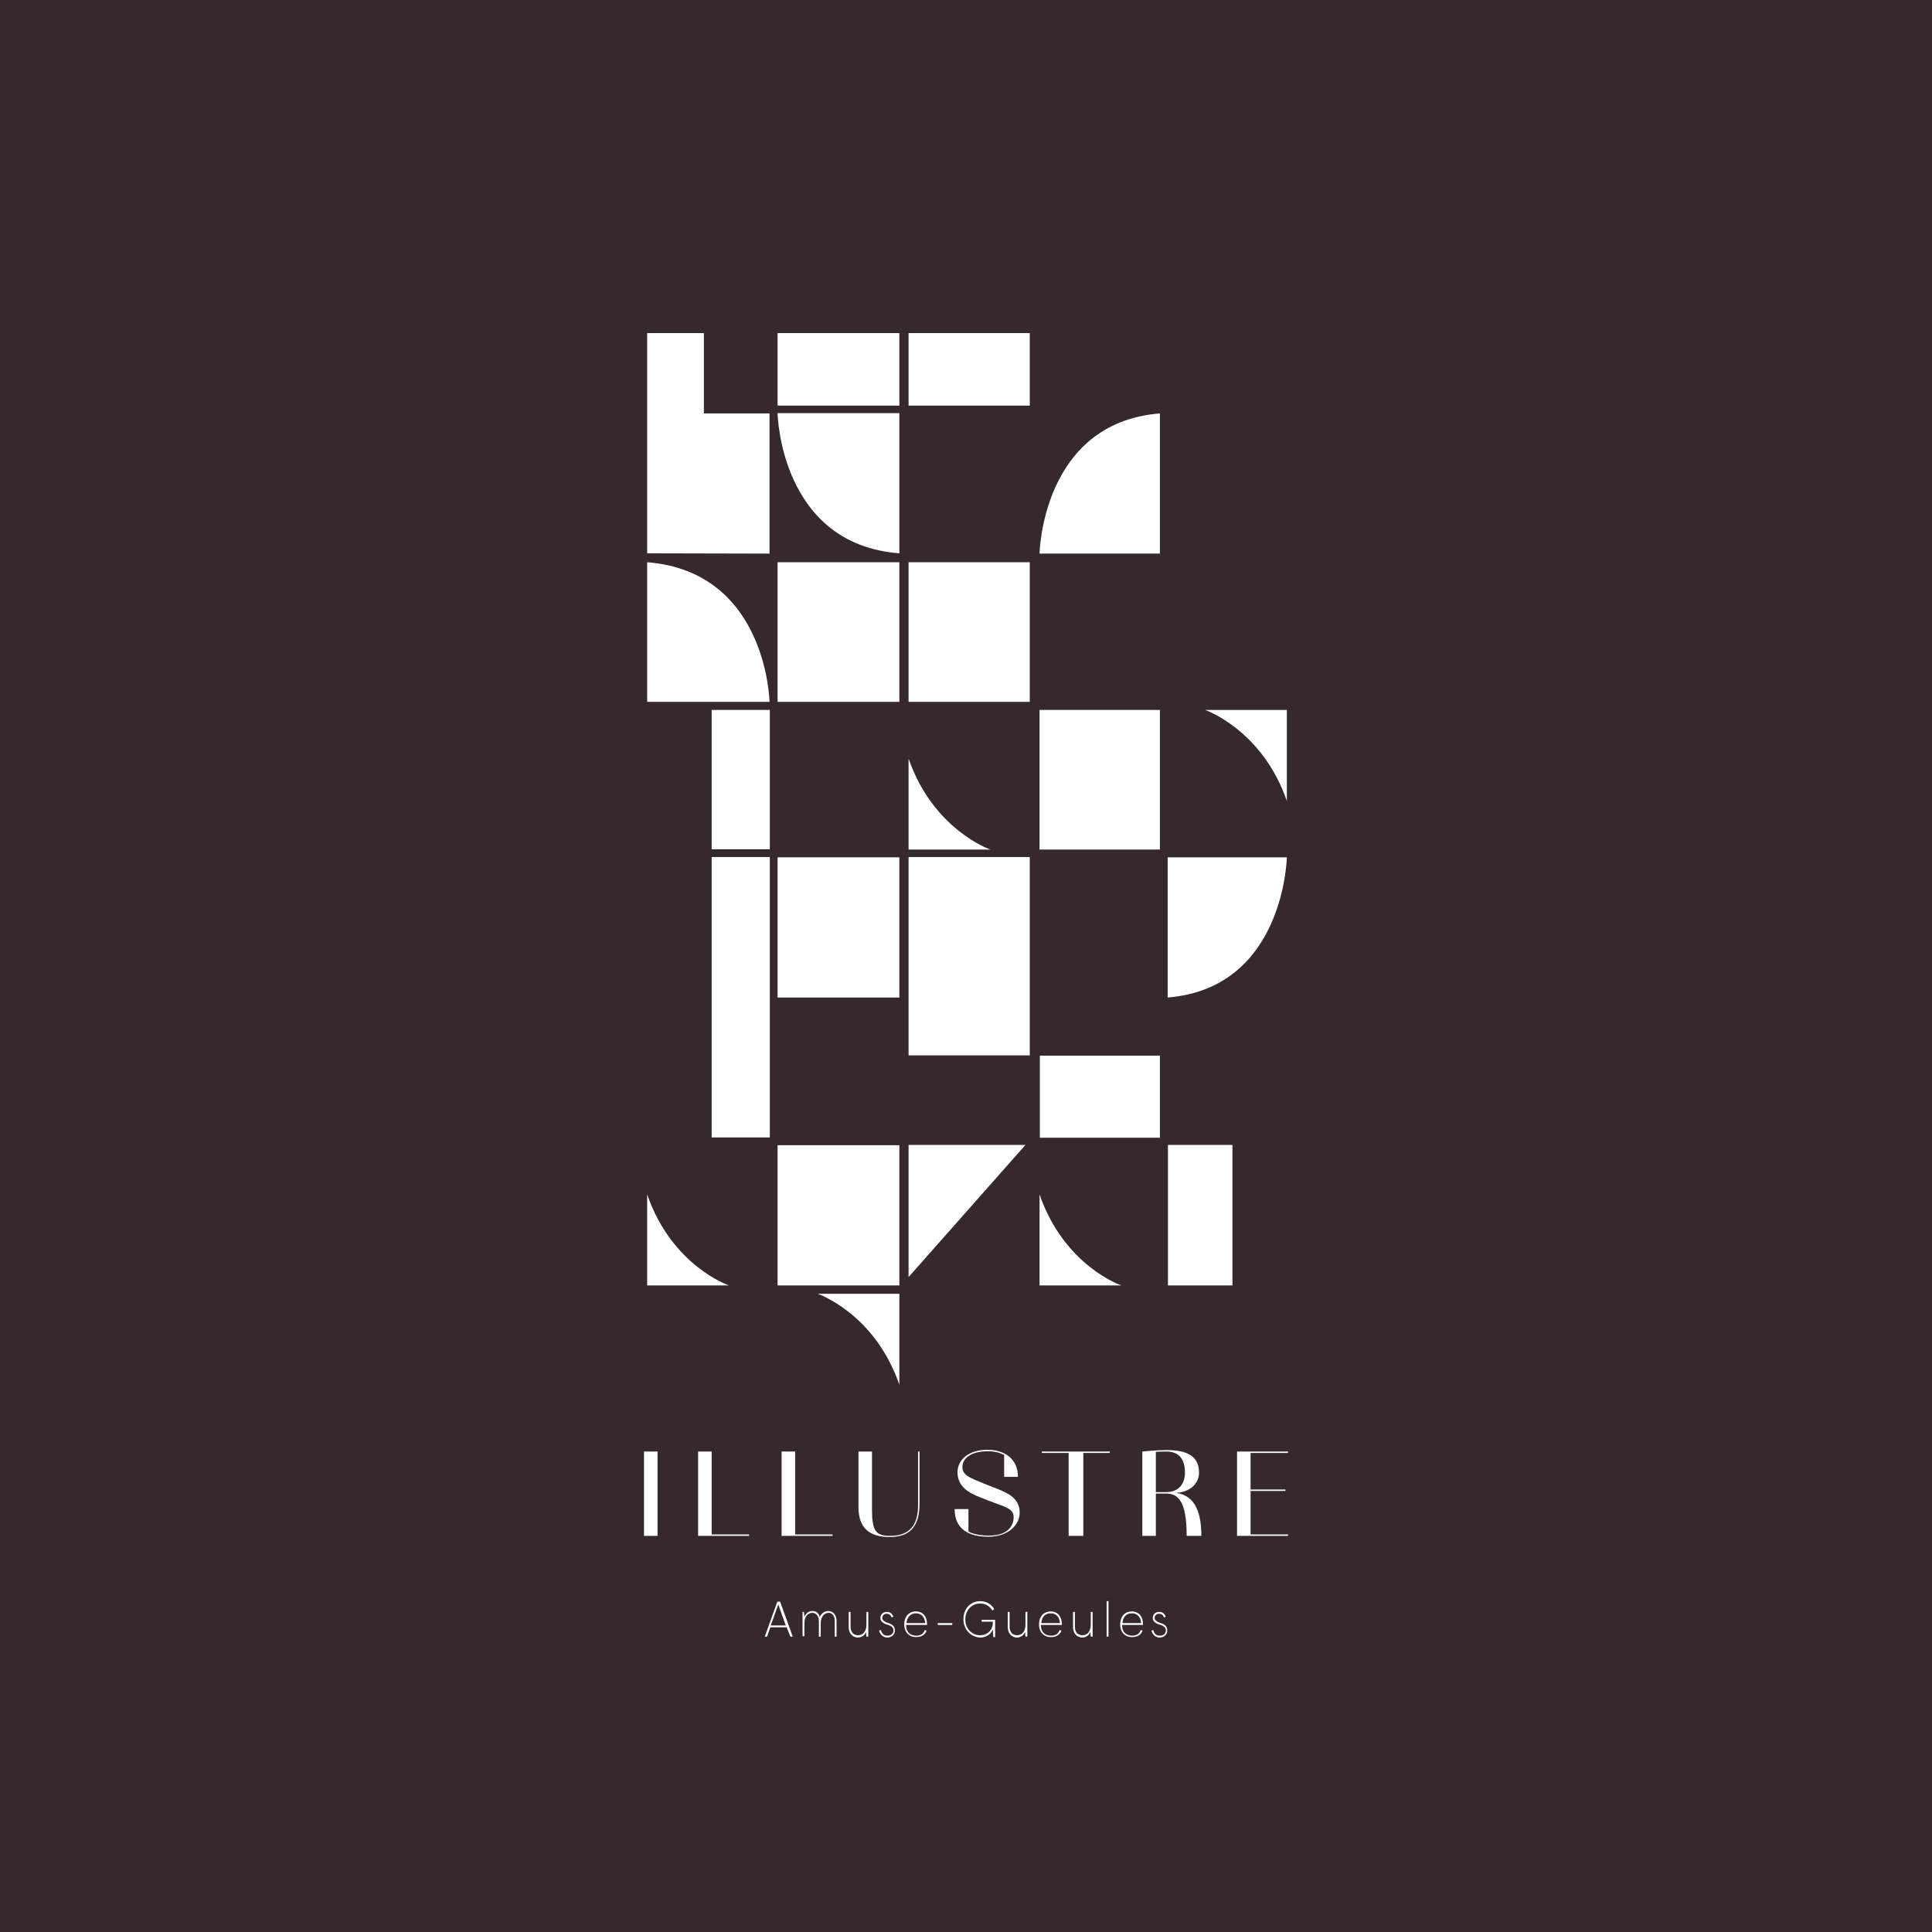
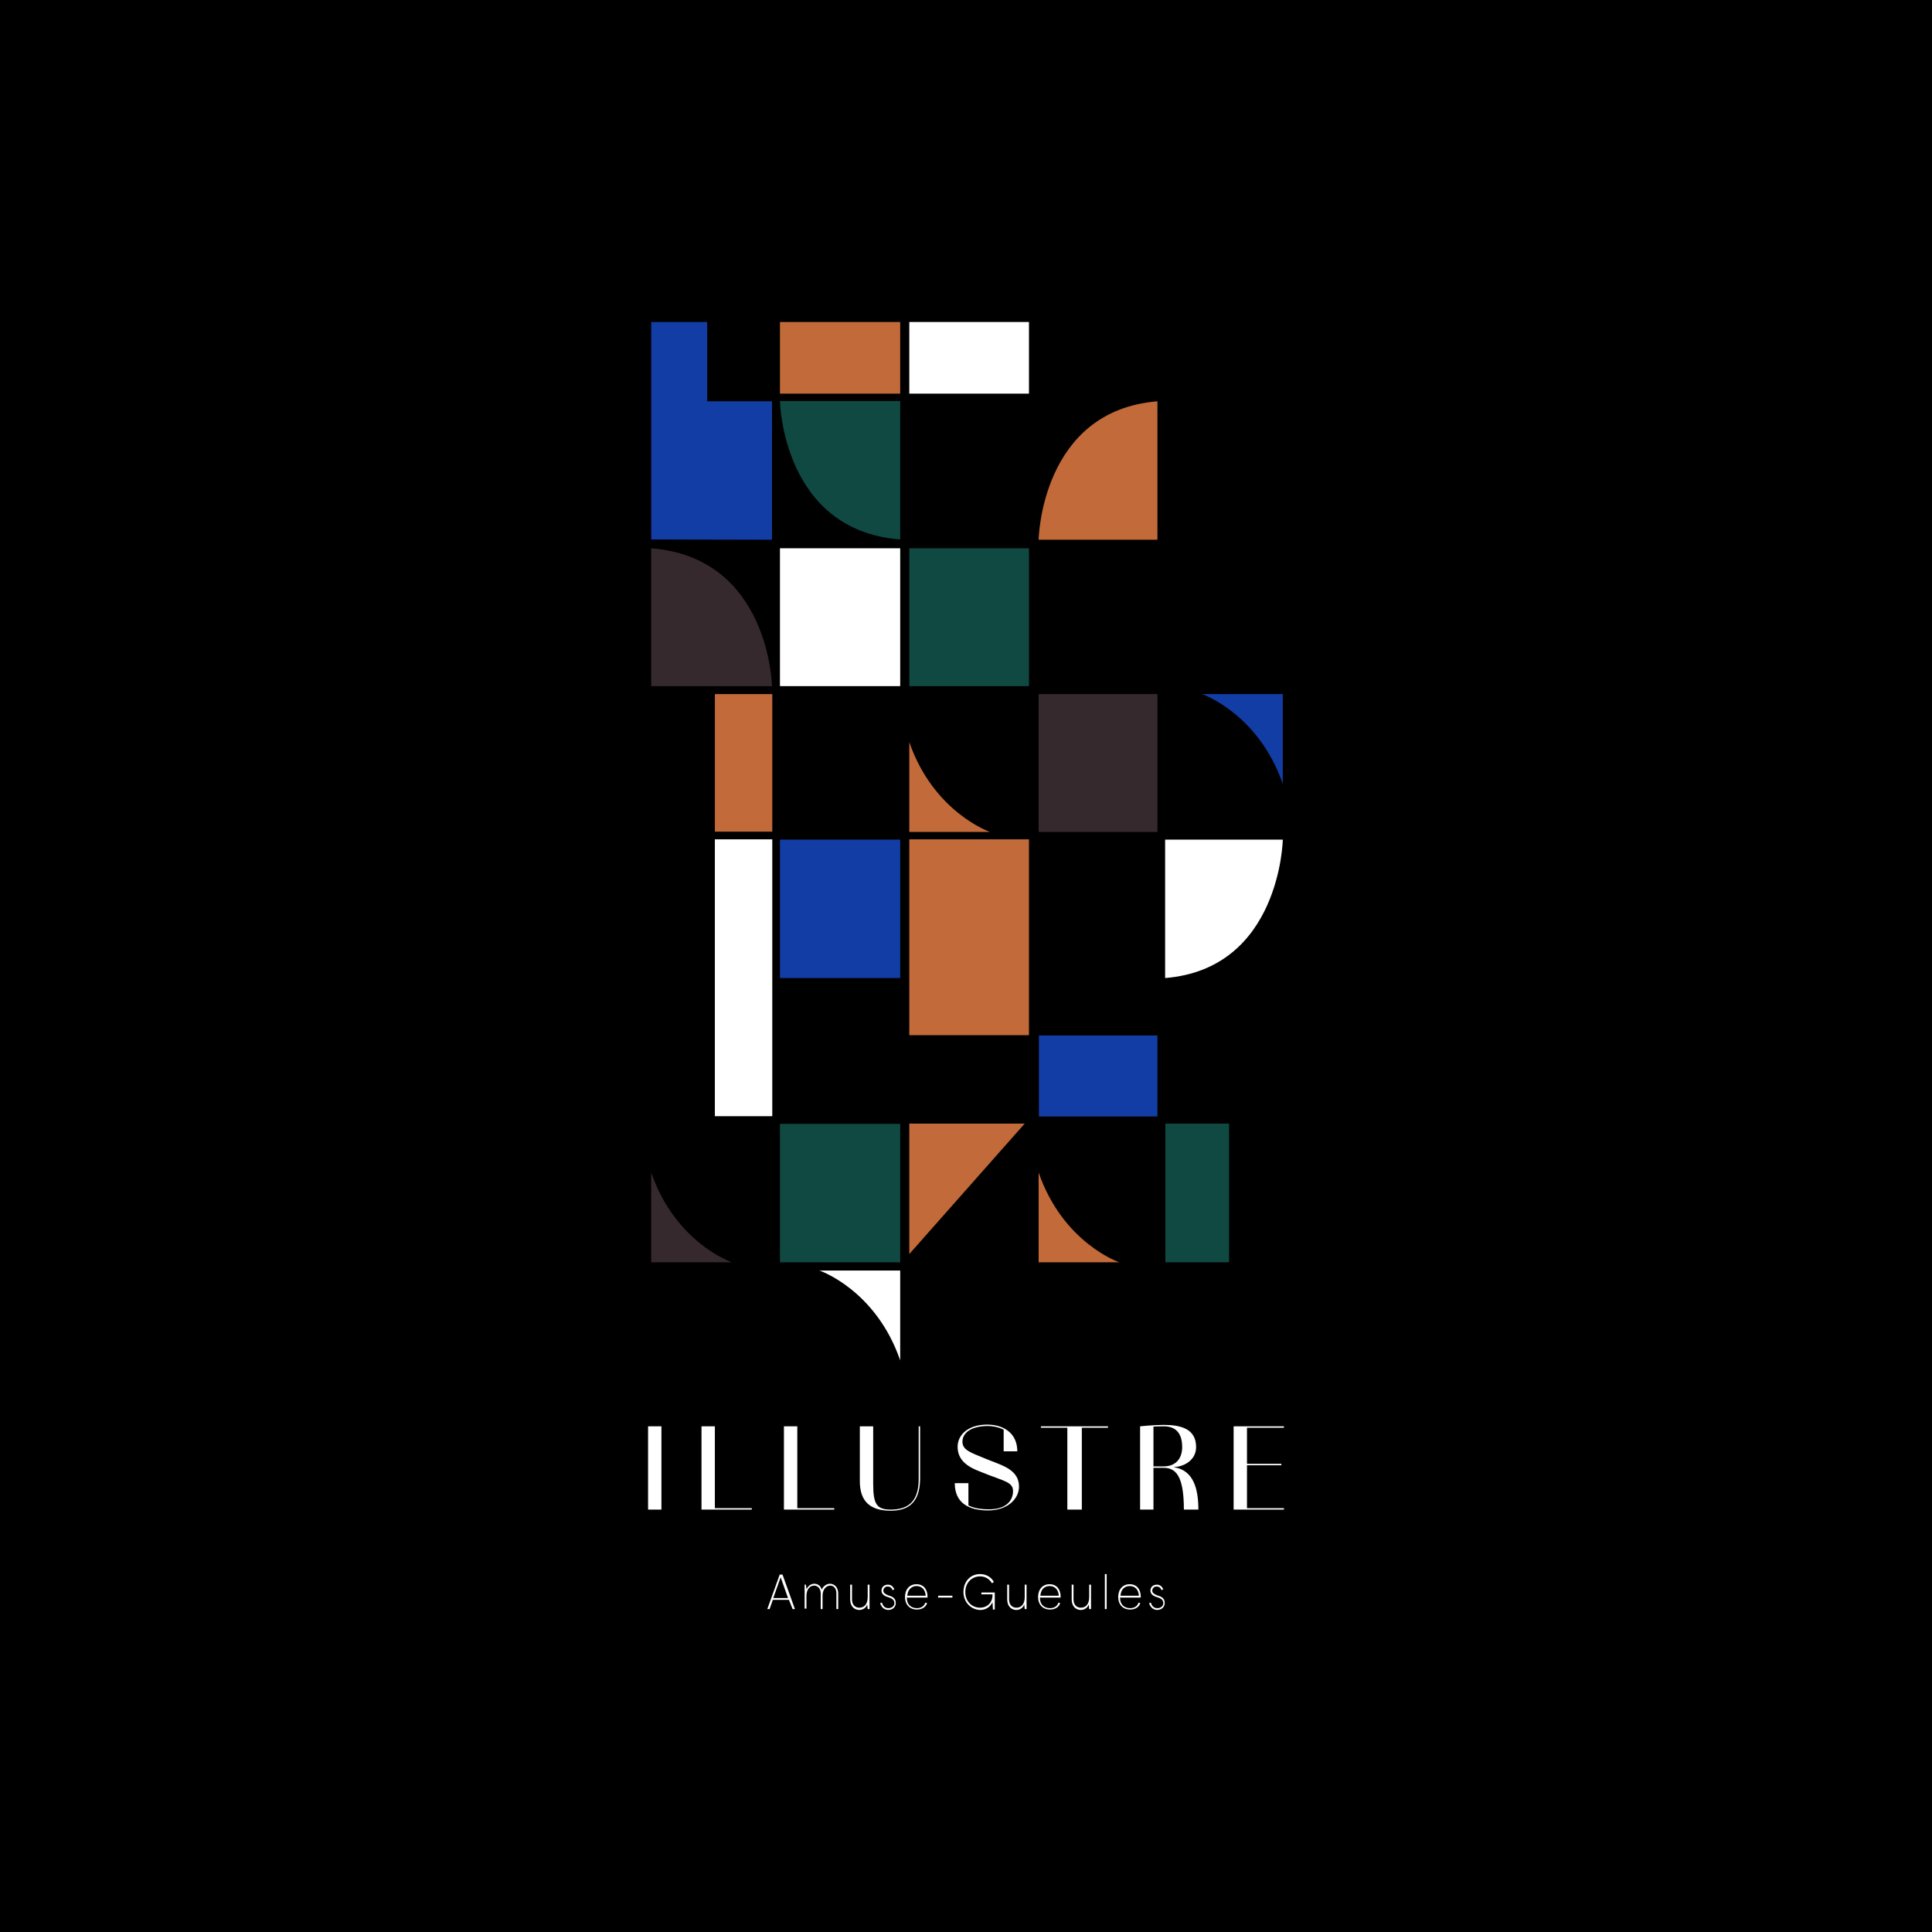
<svg xmlns="http://www.w3.org/2000/svg" version="1.1" id="Calque_1" x="0px" y="0px" width="600" height="600" viewBox="295.945 345.275 600 600" enable-background="new 295.945 345.275 250 500" xml:space="preserve">
  <defs id="defs95" />
-   <rect style="fill:#35292d;fill-opacity:1;stroke:none;stroke-width:1.993;stroke-linecap:round;stroke-linejoin:round;stroke-miterlimit:4;stroke-dasharray:none;stroke-opacity:1;paint-order:markers stroke fill" id="rect146" width="600" height="600" x="295.945" y="345.275" />
-   <g id="g144" transform="matrix(0.8940666,0,0,0.8940666,213.6917,8.454167)" style="fill:#ffffff;fill-opacity:1">
-     <g transform="translate(0,100)" id="g48" style="fill:#ffffff;fill-opacity:1">
-       <rect id="rect2" height="48.399" width="20.2" y="523.326" x="339.196" style="fill:#ffffff;fill-opacity:1" />
-       <rect id="rect4" height="25.2" width="42.1" y="392.427" x="407.595" style="fill:#ffffff;fill-opacity:1" />
-       <rect id="rect6" height="25.2" width="42.3" y="392.427" x="362.095" style="fill:#ffffff;fill-opacity:1" />
-       <polygon id="polygon8" points="359.295,420.327 359.295,469.027 316.796,468.927 316.796,392.427 336.495,392.427 336.495,420.327 " style="fill:#ffffff;fill-opacity:1" />
-       <rect id="rect10" height="48.499" width="42.1" y="472.027" x="407.595" style="fill:#ffffff;fill-opacity:1" />
-       <rect id="rect12" height="48.499" width="42.3" y="472.027" x="362.095" style="fill:#ffffff;fill-opacity:1" />
-       <rect id="rect14" height="48.499" width="41.8" y="523.326" x="453.094" style="fill:#ffffff;fill-opacity:1" />
-       <rect id="rect16" height="48.699" width="42.3" y="574.525" x="362.095" style="fill:#ffffff;fill-opacity:1" />
-       <rect id="rect18" height="68.899" width="42.1" y="574.426" x="407.595" style="fill:#ffffff;fill-opacity:1" />
-       <rect id="rect20" height="28.5" width="41.699" y="643.425" x="453.195" style="fill:#ffffff;fill-opacity:1" />
-       <rect id="rect22" height="97.398" width="20.2" y="574.426" x="339.196" style="fill:#ffffff;fill-opacity:1" />
-       <rect id="rect24" height="48.699" width="42.3" y="674.524" x="362.095" style="fill:#ffffff;fill-opacity:1" />
-       <rect id="rect26" height="48.799" width="22.399" y="674.425" x="497.694" style="fill:#ffffff;fill-opacity:1" />
-       <path id="path28" d="m 407.595,540.225 v 31.6 h 28.399 c 0,0 -19.799,-6.8 -28.399,-31.6 z" style="fill:#ffffff;fill-opacity:1" />
-       <path id="path30" d="m 538.993,554.926 v -31.6 h -28.399 c 0,0 19.799,6.8 28.399,31.6 z" style="fill:#ffffff;fill-opacity:1" />
-       <path id="path32" d="m 316.796,691.624 v 31.6 h 28.399 c 0.001,-0.001 -19.799,-6.701 -28.399,-31.6 z" style="fill:#ffffff;fill-opacity:1" />
-       <path id="path34" d="m 404.395,757.723 v -31.6 h -28.399 c -10e-4,10e-4 19.799,6.7 28.399,31.6 z" style="fill:#ffffff;fill-opacity:1" />
-       <path id="path36" d="m 453.094,691.624 v 31.6 h 28.399 c 0,-0.001 -19.799,-6.701 -28.399,-31.6 z" style="fill:#ffffff;fill-opacity:1" />
-       <polygon id="polygon38" points="407.595,674.425 448.195,674.425 407.595,720.324 " style="fill:#ffffff;fill-opacity:1" />
-       <path id="path40" d="m 494.894,420.327 v 48.7 h -41.8 c 0,-0.1 0.8,-45.4 41.8,-48.7 z" style="fill:#ffffff;fill-opacity:1" />
-       <path id="path42" d="m 316.796,472.027 v 48.499 h 42.499 c 0,0 -0.8,-45.199 -42.499,-48.499 z" style="fill:#ffffff;fill-opacity:1" />
-       <path id="path44" d="m 497.594,623.224 v -48.699 h 41.399 c 0,-0.099 -0.799,45.4 -41.399,48.699 z" style="fill:#ffffff;fill-opacity:1" />
-       <path id="path46" d="m 404.395,468.927 v -48.699 h -42.3 c 0,0.099 0.8,45.498 42.3,48.699 z" style="fill:#ffffff;fill-opacity:1" />
-     </g>
-     <rect id="rect50" height="29.3" width="4.7" y="880.923" x="315.696" style="fill:#ffffff;fill-opacity:1" />
-     <polygon transform="translate(0,100)" id="polygon52" points="352.196,809.722 352.196,810.222 334.495,810.222 334.495,780.923 339.196,780.923 339.196,809.722 " style="fill:#ffffff;fill-opacity:1" />
-     <polygon transform="translate(0,100)" id="polygon54" points="381.196,809.722 381.196,810.222 363.495,810.222 363.495,780.923 368.196,780.923 368.196,809.722 " style="fill:#ffffff;fill-opacity:1" />
-     <path id="path56" d="m 390.195,900.222 v -19.3 h 4.7 v 20.3 c 0,7.2 1.3,9 6.2,9 6.7,0 9.8,-3.5 9.8,-10.7 v -18.6 h 0.5 v 18.2 c 0,6.699 -2.4,11.5 -10.3,11.5 -7.4,0.001 -10.9,-3.4 -10.9,-10.4" style="fill:#ffffff;fill-opacity:1" />
-     <path id="path58" d="m 444.094,903.722 c 0,-3.1 -3,-3.5 -8.899,-5.8 l -2.5,-1 c -4.3,-1.6 -8.101,-3.899 -8.101,-8.8 0,-4.2 3.7,-7.8 10.4,-7.8 5.9,0 10.6,3.1 10.6,9.399 h -4.8 v -7.6 c -0.7,-0.4 -2.8,-1.3 -5.6,-1.3 -6.101,0 -8.9,2.6 -8.9,5.5 0,2.899 2.8,3.8 7.4,5.7 l 3,1.199 c 4.1,1.601 9.5,3.3 9.5,8.9 0,4.399 -4.101,8.399 -10.9,8.399 -6.6,0 -11.699,-2.5 -11.699,-9.6 h 4.8 v 7.8 c 0,0 2.1,1.4 7,1.4 6.3,0.103 8.699,-3.097 8.699,-6.397" style="fill:#ffffff;fill-opacity:1" />
-     <polygon transform="translate(0,100)" id="polygon60" points="477.494,781.423 468.294,781.423 468.294,810.222 463.194,810.222 463.194,781.423 453.894,781.423 453.894,780.923 477.494,780.923 " style="fill:#ffffff;fill-opacity:1" />
-     <path id="path62" d="m 493.493,910.222 h -4.7 v -29.3 c 0,0 4.801,-0.5 8.301,-0.5 6.1,0 11.399,1.4 11.399,7.8 0,5 -4.899,7 -7.7,7 v 0.101 c 6.8,1.1 8.5,7.6 8.5,14.899 h -5.1 c 0,-12 -2.9,-14.7 -7.2,-14.7 h -3.5 z m 3.601,-29.299 c -2.2,0 -3.601,0.101 -3.601,0.101 v 13.999 h 3.5 c 4.5,0 6.601,-2.899 6.601,-6.8 0,-4.6 -2,-7.3 -6.5,-7.3" style="fill:#ffffff;fill-opacity:1" />
-     <polygon transform="translate(0,100)" id="polygon64" points="526.393,781.423 526.393,794.123 538.493,794.123 538.493,794.623 526.393,794.623 526.393,809.722 539.393,809.722 539.393,810.222 521.694,810.222 521.694,780.923 539.393,780.923 539.393,781.423 " style="fill:#ffffff;fill-opacity:1" />
-     <g id="g966" transform="matrix(1.25,0,0,1.25,-122.6046,-219.6087)" style="fill:#ffffff;fill-opacity:1">
+   <rect style="fill:#000000;fill-opacity:1;stroke:none;stroke-width:1.993;stroke-linecap:round;stroke-linejoin:round;stroke-miterlimit:4;stroke-dasharray:none;stroke-opacity:1;paint-order:markers stroke fill" id="rect146" width="600" height="600" x="295.945" y="345.275" />
+   <g id="g5350" transform="translate(3.352744e-6,40.13022)">
+     <rect style="fill:#c26a3a;fill-opacity:1;stroke-width:0.883" x="517.953" y="520.699" width="17.832" height="42.725" id="rect2" />
+     <rect style="fill:#ffffff;fill-opacity:1;stroke-width:0.883" x="578.334" y="405.145" width="37.165" height="22.246" id="rect4" />
+     <rect style="fill:#c26a3a;fill-opacity:1;stroke-width:0.883" x="538.168" y="405.145" width="37.341" height="22.246" id="rect6" />
+     <polygon transform="matrix(0.8827746,0,0,0.8827746,218.5196,58.72017)" style="fill:#123da5;fill-opacity:1" points="316.796,468.927 316.796,392.427 336.495,392.427 336.495,420.327 359.295,420.327 359.295,469.027 " id="polygon8" />
+     <rect style="fill:#104942;fill-opacity:1;stroke-width:0.883" x="578.334" y="475.414" width="37.165" height="42.814" id="rect10" />
+     <rect style="fill:#ffffff;fill-opacity:1;stroke-width:0.883" x="538.168" y="475.414" width="37.341" height="42.814" id="rect12" />
+     <rect style="fill:#35292d;fill-opacity:1;stroke-width:0.883" x="618.499" y="520.699" width="36.9" height="42.814" id="rect14" />
+     <rect style="fill:#123da5;fill-opacity:1;stroke-width:0.883" x="538.168" y="565.896" width="37.341" height="42.99" id="rect16" />
+     <rect style="fill:#c26a3a;fill-opacity:1;stroke-width:0.883" x="578.334" y="565.809" width="37.165" height="60.822" id="rect18" />
+     <rect style="fill:#123da5;fill-opacity:1;stroke-width:0.883" x="618.589" y="626.719" width="36.811" height="25.159" id="rect20" />
+     <rect style="fill:#ffffff;fill-opacity:1;stroke-width:0.883" x="517.953" y="565.809" width="17.832" height="85.98" id="rect22" />
+     <rect style="fill:#104942;fill-opacity:1;stroke-width:0.883" x="538.168" y="654.173" width="37.341" height="42.99" id="rect24" />
+     <rect style="fill:#104942;fill-opacity:1;stroke-width:0.883" x="657.871" y="654.085" width="19.773" height="43.079" id="rect26" />
+     <path style="fill:#c26a3a;fill-opacity:1;stroke-width:0.883" d="m 578.334,535.617 v 27.896 H 603.404 c 0,0 -17.478,-6.003 -25.07,-27.896 z" id="path28" />
+     <path style="fill:#123da5;fill-opacity:1;stroke-width:0.883" d="m 694.329,548.595 v -27.896 h -25.07 c 0,0 17.478,6.003 25.07,27.896 z" id="path30" />
+     <path style="fill:#35292d;fill-opacity:1;stroke-width:0.883" d="m 498.179,669.268 v 27.896 h 25.07 c 8.8e-4,-8.8e-4 -17.478,-5.915 -25.07,-27.896 z" id="path32" />
+     <path style="fill:#ffffff;fill-opacity:1;stroke-width:0.883" d="m 575.509,727.619 v -27.896 h -25.07 c -8.8e-4,8.8e-4 17.478,5.915 25.07,27.896 z" id="path34" />
+     <path style="fill:#c26a3a;fill-opacity:1;stroke-width:0.883" d="m 618.499,669.268 v 27.896 h 25.07 c 0,-8.8e-4 -17.478,-5.915 -25.07,-27.896 z" id="path36" />
+     <polygon transform="matrix(0.8827746,0,0,0.8827746,218.5196,58.72017)" style="fill:#c26a3a;fill-opacity:1" points="407.595,720.324 407.595,674.425 448.195,674.425 " id="polygon38" />
+     <path style="fill:#c26a3a;fill-opacity:1;stroke-width:0.883" d="m 655.399,429.774 v 42.991 h -36.9 c 0,-0.088 0.706,-40.078 36.9,-42.991 z" id="path40" />
+     <path style="fill:#35292d;fill-opacity:1;stroke-width:0.883" d="m 498.179,475.414 v 42.814 h 37.517 c 0,0 -0.706,-39.901 -37.517,-42.814 z" id="path42" />
+     <path style="fill:#ffffff;fill-opacity:1;stroke-width:0.883" d="m 657.783,608.887 v -42.99 h 36.546 c 0,-0.087 -0.705,40.078 -36.546,42.99 z" id="path44" />
+     <path style="fill:#104942;fill-opacity:1;stroke-width:0.883" d="m 575.509,472.677 v -42.99 h -37.341 c 0,0.087 0.706,40.164 37.341,42.99 z" id="path46" />
+     <rect id="rect50" height="25.865" width="4.149" y="748.099" x="497.208" style="fill:#ffffff;fill-opacity:1;stroke-width:0.883" />
+     <polygon transform="matrix(0.8827746,0,0,0.8827746,218.5196,58.72017)" id="polygon52" points="352.196,809.722 352.196,810.222 334.495,810.222 334.495,780.923 339.196,780.923 339.196,809.722 " style="fill:#ffffff;fill-opacity:1" />
+     <polygon transform="matrix(0.8827746,0,0,0.8827746,218.5196,58.72017)" id="polygon54" points="381.196,809.722 381.196,810.222 363.495,810.222 363.495,780.923 368.196,780.923 368.196,809.722 " style="fill:#ffffff;fill-opacity:1" />
+     <path id="path56" d="M 562.974,765.136 V 748.098 h 4.149 v 17.92 c 0,6.356 1.148,7.945 5.473,7.945 5.915,0 8.651,-3.09 8.651,-9.446 V 748.098 h 0.441 v 16.067 c 0,5.914 -2.119,10.152 -9.093,10.152 -6.533,8.8e-4 -9.622,-3.001 -9.622,-9.181" style="fill:#ffffff;fill-opacity:1;stroke-width:0.883" />
+     <path id="path58" d="m 610.554,768.226 c 0,-2.737 -2.648,-3.09 -7.856,-5.12 l -2.207,-0.883 c -3.796,-1.412 -7.151,-3.442 -7.151,-7.768 0,-3.708 3.266,-6.886 9.181,-6.886 5.208,0 9.357,2.737 9.357,8.297 h -4.237 v -6.709 c -0.618,-0.353 -2.472,-1.148 -4.944,-1.148 -5.386,0 -7.857,2.295 -7.857,4.855 0,2.559 2.472,3.355 6.533,5.032 l 2.648,1.058 c 3.619,1.413 8.386,2.913 8.386,7.857 0,3.883 -3.62,7.414 -9.622,7.414 -5.826,0 -10.328,-2.207 -10.328,-8.475 h 4.237 v 6.886 c 0,0 1.854,1.236 6.179,1.236 5.561,0.091 7.679,-2.734 7.679,-5.647" style="fill:#ffffff;fill-opacity:1;stroke-width:0.883" />
+     <polygon transform="matrix(0.8827746,0,0,0.8827746,218.5196,58.72017)" id="polygon60" points="463.194,781.423 453.894,781.423 453.894,780.923 477.494,780.923 477.494,781.423 468.294,781.423 468.294,810.222 463.194,810.222 " style="fill:#ffffff;fill-opacity:1" />
+     <path id="path62" d="m 654.163,773.964 h -4.149 v -25.865 c 0,0 4.238,-0.441 7.328,-0.441 5.385,0 10.063,1.236 10.063,6.886 0,4.414 -4.325,6.179 -6.797,6.179 v 0.089 c 6.003,0.971 7.504,6.709 7.504,13.152 h -4.502 c 0,-10.593 -2.56,-12.977 -6.356,-12.977 h -3.09 z m 3.179,-25.864 c -1.942,0 -3.179,0.089 -3.179,0.089 v 12.358 h 3.09 c 3.972,0 5.827,-2.559 5.827,-6.003 0,-4.061 -1.766,-6.444 -5.738,-6.444" style="fill:#ffffff;fill-opacity:1;stroke-width:0.883" />
+     <polygon transform="matrix(0.8827746,0,0,0.8827746,218.5196,58.72017)" id="polygon64" points="526.393,781.423 526.393,794.123 538.493,794.123 538.493,794.623 526.393,794.623 526.393,809.722 539.393,809.722 539.393,810.222 521.694,810.222 521.694,780.923 539.393,780.923 539.393,781.423 " style="fill:#ffffff;fill-opacity:1" />
+     <g id="g966" transform="matrix(1.103468,0,0,1.103468,110.2874,-223.4223)" style="fill:#ffffff;fill-opacity:1">
      <path style="fill:#ffffff;fill-opacity:1;stroke-width:1.296" d="m 390.287,929.272 h -4.536 l -0.907,2.592 H 384.195 l 3.499,-9.721 h 0.779 l 3.498,9.721 h -0.648 z m -0.259,-0.52 -2.074,-5.832 -2.074,5.832 z" id="path66" />
      <path style="fill:#ffffff;fill-opacity:1;stroke-width:1.296" d="m 394.564,924.994 h 0.518 l 0.13,1.296 c 0.39,-0.778 1.166,-1.554 2.203,-1.554 0.907,0 1.815,0.517 2.075,1.685 0.389,-0.907 1.295,-1.685 2.333,-1.685 1.296,0 2.333,1.037 2.333,2.722 v 4.407 h -0.518 v -4.407 c 0,-1.426 -0.778,-2.203 -1.685,-2.203 -1.166,0 -2.203,1.037 -2.203,2.851 v 3.759 h -0.517 v -4.407 c 0,-1.426 -0.907,-2.203 -1.815,-2.203 -1.165,0 -2.203,0.907 -2.203,2.981 v 3.499 h -0.517 v -6.74 h -0.134 z" id="path68" />
      <path style="fill:#ffffff;fill-opacity:1;stroke-width:1.296" d="m 407.524,929.141 v -4.147 h 0.518 v 4.147 c 0,1.555 0.907,2.333 2.074,2.333 1.296,0 2.333,-0.906 2.333,-2.981 v -3.499 h 0.518 v 6.87 h -0.518 l -0.13,-1.296 c -0.259,0.778 -1.037,1.554 -2.333,1.554 -1.685,-0.13 -2.463,-1.426 -2.463,-2.981" id="path70" />
      <path style="fill:#ffffff;fill-opacity:1;stroke-width:1.296" d="m 415.949,930.178 0.518,-0.13 c 0.259,0.907 0.778,1.555 1.813,1.555 1.038,0 1.686,-0.648 1.686,-1.427 0,-0.517 -0.259,-1.165 -1.427,-1.554 l -0.778,-0.259 c -1.037,-0.389 -1.427,-1.037 -1.427,-1.685 0,-1.037 0.779,-1.685 1.815,-1.685 0.907,0 1.426,0.517 1.815,1.296 l -0.518,0.258 c -0.259,-0.778 -0.778,-1.037 -1.426,-1.037 -0.648,0 -1.166,0.518 -1.166,1.166 0,0.517 0.389,0.907 1.296,1.296 l 0.778,0.259 c 1.038,0.389 1.427,1.037 1.427,1.944 0,1.037 -0.779,1.944 -2.203,1.944 -1.166,-0.128 -1.815,-0.776 -2.202,-1.943" id="path72" />
      <path style="fill:#ffffff;fill-opacity:1;stroke-width:1.296" d="m 426.317,931.992 c -2.203,0 -3.37,-1.555 -3.37,-3.499 0,-2.203 1.296,-3.629 3.24,-3.629 2.074,0 3.109,1.555 3.109,3.499 0,0.13 0,0.13 0,0.259 h -5.832 c 0,2.074 1.296,2.981 2.851,2.981 1.296,0 2.074,-0.648 2.333,-1.555 l 0.518,0.13 c -0.258,0.907 -1.166,1.815 -2.85,1.815 m -2.722,-3.888 h 5.184 c -0.131,-1.815 -1.166,-2.722 -2.592,-2.722 -1.296,10e-4 -2.463,0.907 -2.592,2.722" id="path74" />
      <rect style="fill:#ffffff;fill-opacity:1;stroke-width:1.296" x="432.278" y="928.104" width="4.019" height="0.518" id="rect76" />
      <path style="fill:#ffffff;fill-opacity:1;stroke-width:1.296" d="m 439.406,927.067 c 0,-2.981 1.944,-5.055 4.667,-5.055 1.944,0 3.24,1.037 3.888,2.203 l -0.518,0.389 c -0.648,-1.037 -1.685,-1.944 -3.37,-1.944 -2.334,0 -4.147,1.815 -4.147,4.407 0,2.592 1.813,4.405 4.147,4.405 2.202,0 3.629,-1.685 3.498,-3.757 h -3.109 v -0.518 h 3.757 v 4.795 h -0.517 l -0.131,-2.074 c -0.648,1.426 -1.944,2.202 -3.498,2.202 -2.723,-0.128 -4.667,-2.332 -4.667,-5.053" id="path78" />
      <path style="fill:#ffffff;fill-opacity:1;stroke-width:1.296" d="m 451.719,929.141 v -4.147 h 0.518 v 4.147 c 0,1.555 0.907,2.333 2.074,2.333 1.296,0 2.333,-0.906 2.333,-2.981 v -3.499 h 0.518 v 6.87 h -0.518 l -0.13,-1.296 c -0.259,0.778 -1.037,1.554 -2.333,1.554 -1.684,-0.13 -2.463,-1.426 -2.463,-2.981" id="path80" />
      <path style="fill:#ffffff;fill-opacity:1;stroke-width:1.296" d="m 463.773,931.992 c -2.202,0 -3.37,-1.555 -3.37,-3.499 0,-2.203 1.296,-3.629 3.24,-3.629 2.074,0 3.109,1.555 3.109,3.499 0,0.13 0,0.13 0,0.259 h -5.831 c 0,2.074 1.296,2.981 2.85,2.981 1.296,0 2.075,-0.648 2.333,-1.555 l 0.518,0.13 c -0.258,0.907 -1.165,1.815 -2.85,1.815 m -2.722,-3.888 h 5.184 c -0.131,-1.815 -1.166,-2.722 -2.592,-2.722 -1.426,0 -2.463,0.907 -2.592,2.722" id="path82" />
      <path style="fill:#ffffff;fill-opacity:1;stroke-width:1.296" d="m 469.864,929.141 v -4.147 h 0.518 v 4.147 c 0,1.555 0.906,2.333 2.074,2.333 1.296,0 2.333,-0.906 2.333,-2.981 v -3.499 h 0.518 v 6.87 h -0.518 l -0.13,-1.296 c -0.259,0.778 -1.037,1.554 -2.333,1.554 -1.685,-0.13 -2.463,-1.426 -2.463,-2.981" id="path84" />
      <rect style="fill:#ffffff;fill-opacity:1;stroke-width:1.296" x="479.196" y="922.013" width="0.517" height="9.851" id="rect86" />
      <path style="fill:#ffffff;fill-opacity:1;stroke-width:1.296" d="m 486.324,931.992 c -2.203,0 -3.371,-1.555 -3.371,-3.499 0,-2.203 1.296,-3.629 3.24,-3.629 2.075,0 3.111,1.555 3.111,3.499 0,0.13 0,0.13 0,0.259 h -5.832 c 0,2.074 1.296,2.981 2.851,2.981 1.296,0 2.074,-0.648 2.333,-1.555 l 0.517,0.13 c -0.257,0.907 -1.164,1.815 -2.849,1.815 m -2.722,-3.888 h 5.184 c -0.13,-1.815 -1.165,-2.722 -2.592,-2.722 -1.426,10e-4 -2.463,0.907 -2.592,2.722" id="path88" />
      <path style="fill:#ffffff;fill-opacity:1;stroke-width:1.296" d="m 491.638,930.178 0.518,-0.13 c 0.258,0.907 0.778,1.555 1.813,1.555 1.036,0 1.685,-0.648 1.685,-1.427 0,-0.517 -0.258,-1.165 -1.426,-1.554 l -0.778,-0.259 c -1.038,-0.389 -1.427,-1.037 -1.427,-1.685 0,-1.037 0.779,-1.685 1.815,-1.685 0.907,0 1.426,0.517 1.813,1.296 l -0.517,0.258 c -0.259,-0.778 -0.779,-1.037 -1.427,-1.037 -0.648,0 -1.165,0.518 -1.165,1.166 0,0.517 0.389,0.907 1.296,1.296 l 0.778,0.259 c 1.037,0.389 1.427,1.037 1.427,1.944 0,1.037 -0.779,1.944 -2.203,1.944 -1.165,-0.128 -1.813,-0.776 -2.202,-1.943" id="path90" />
    </g>
  </g>
</svg>
